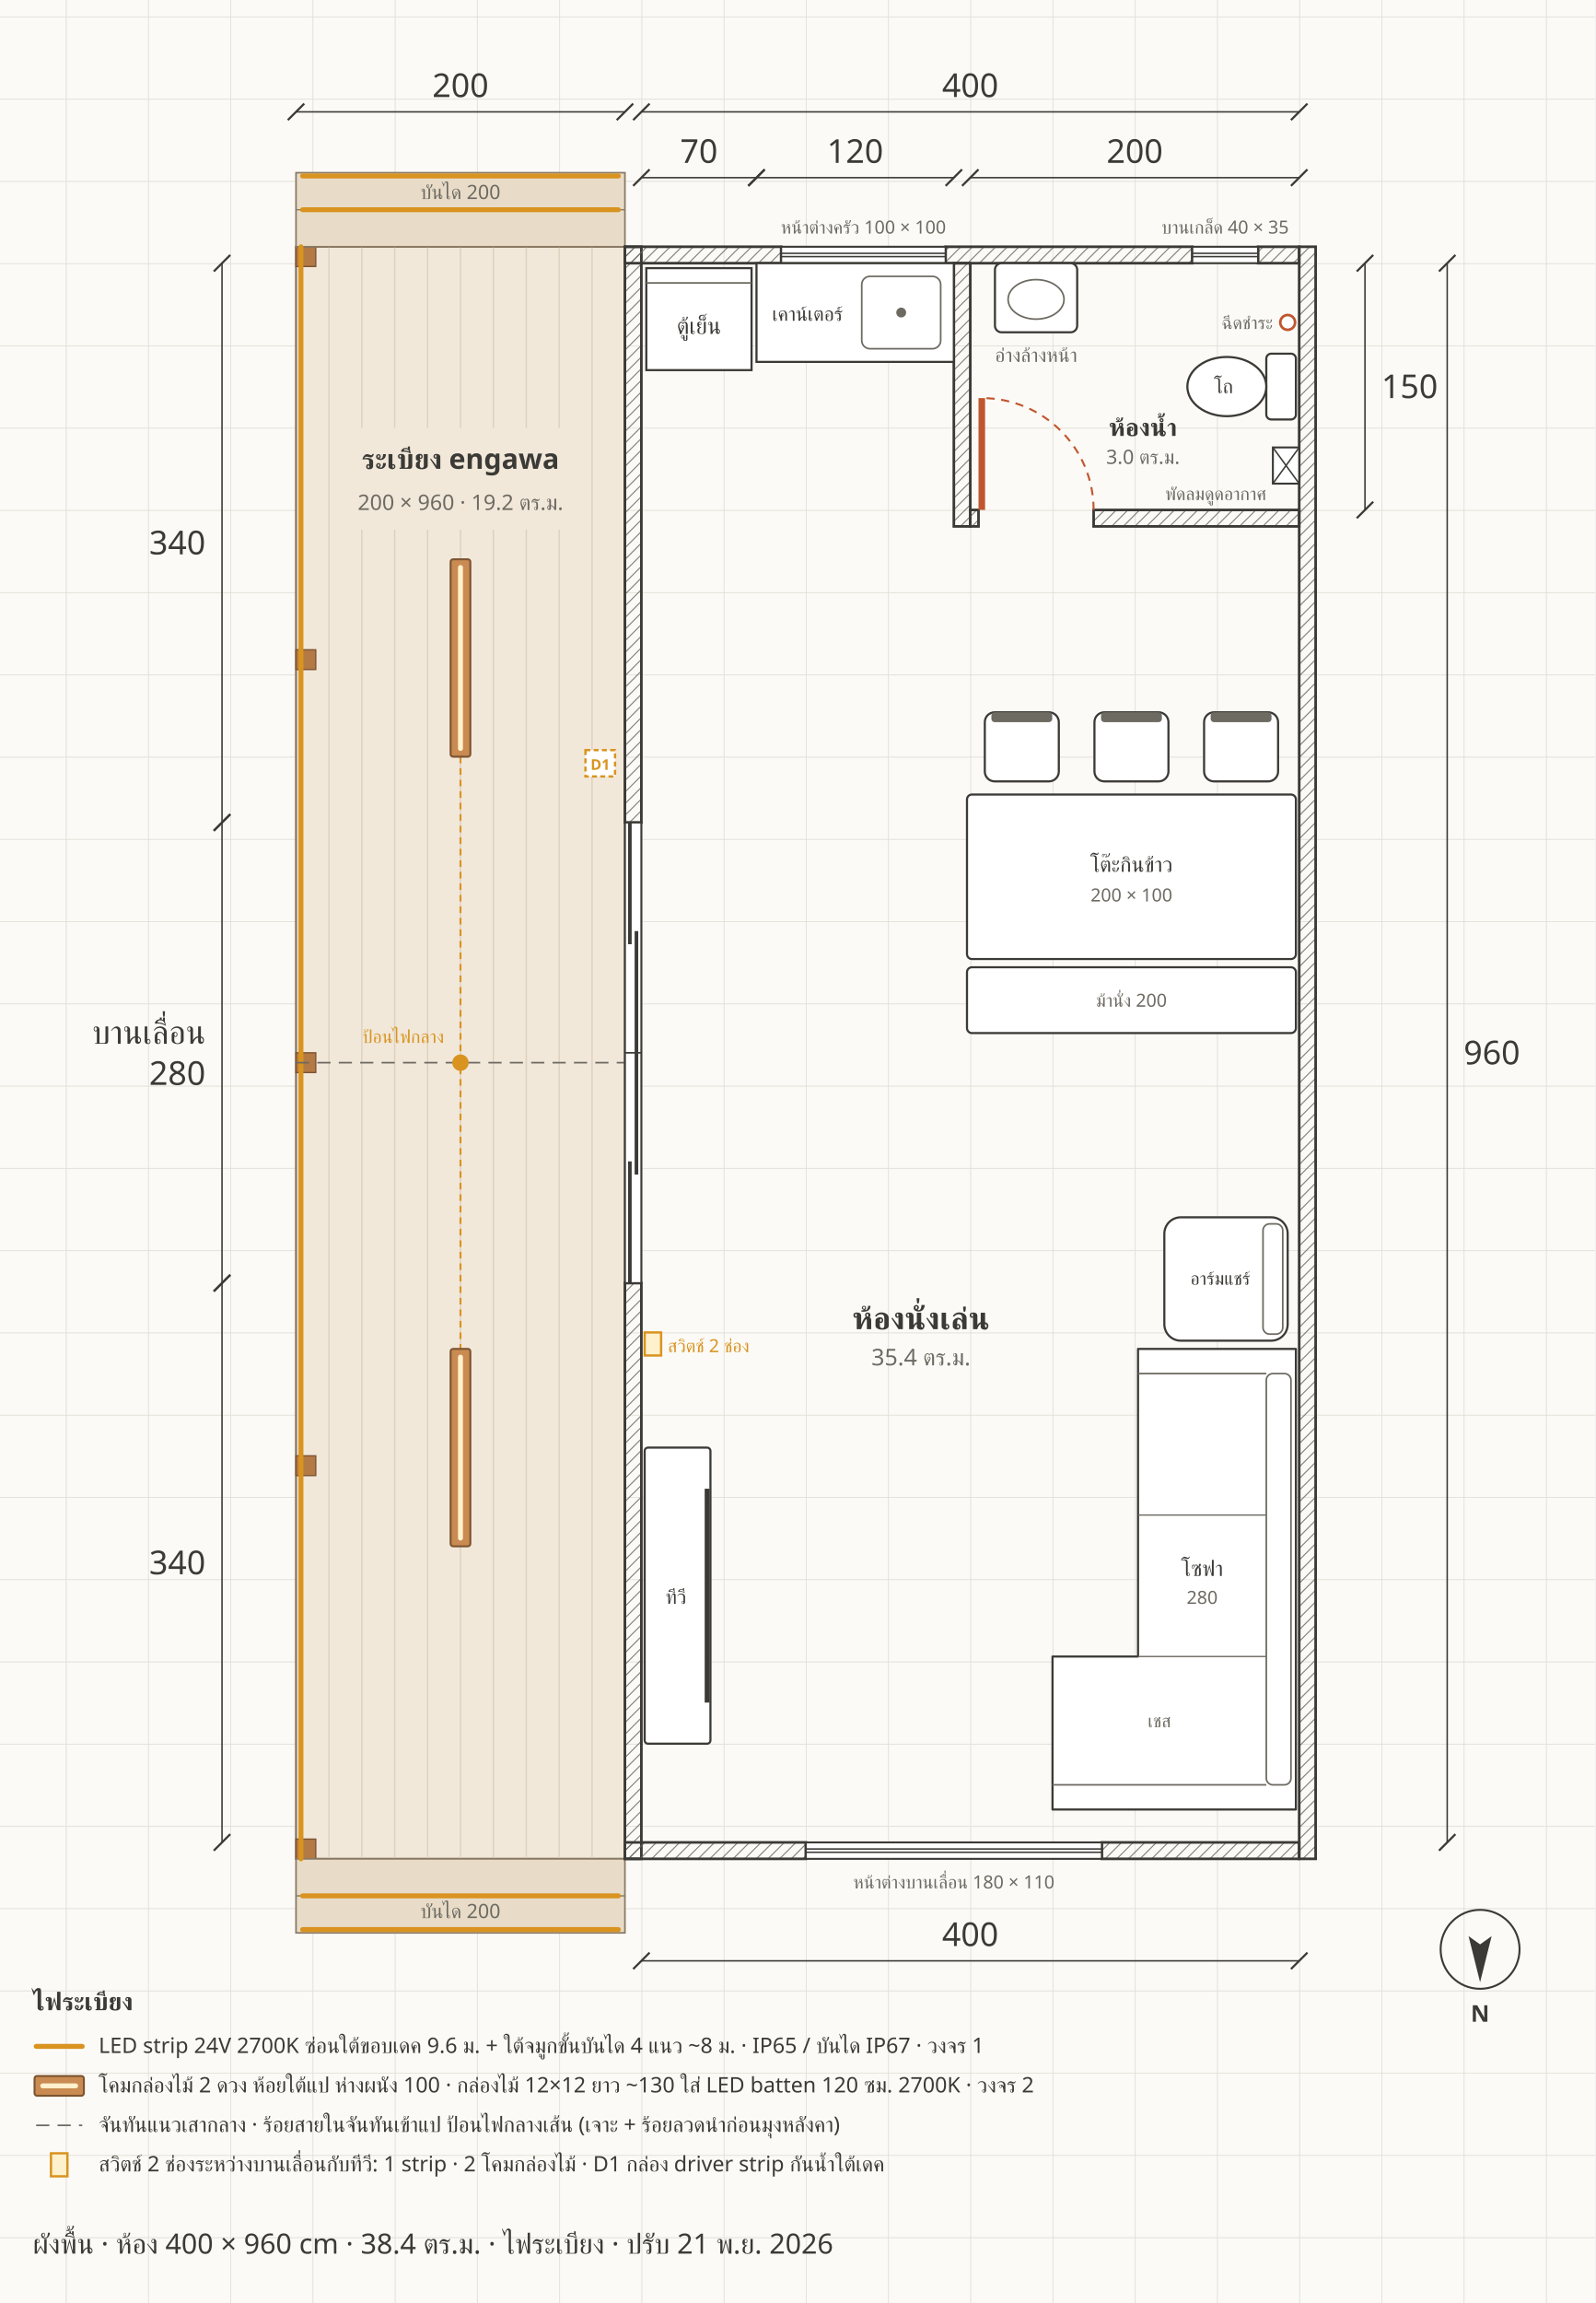
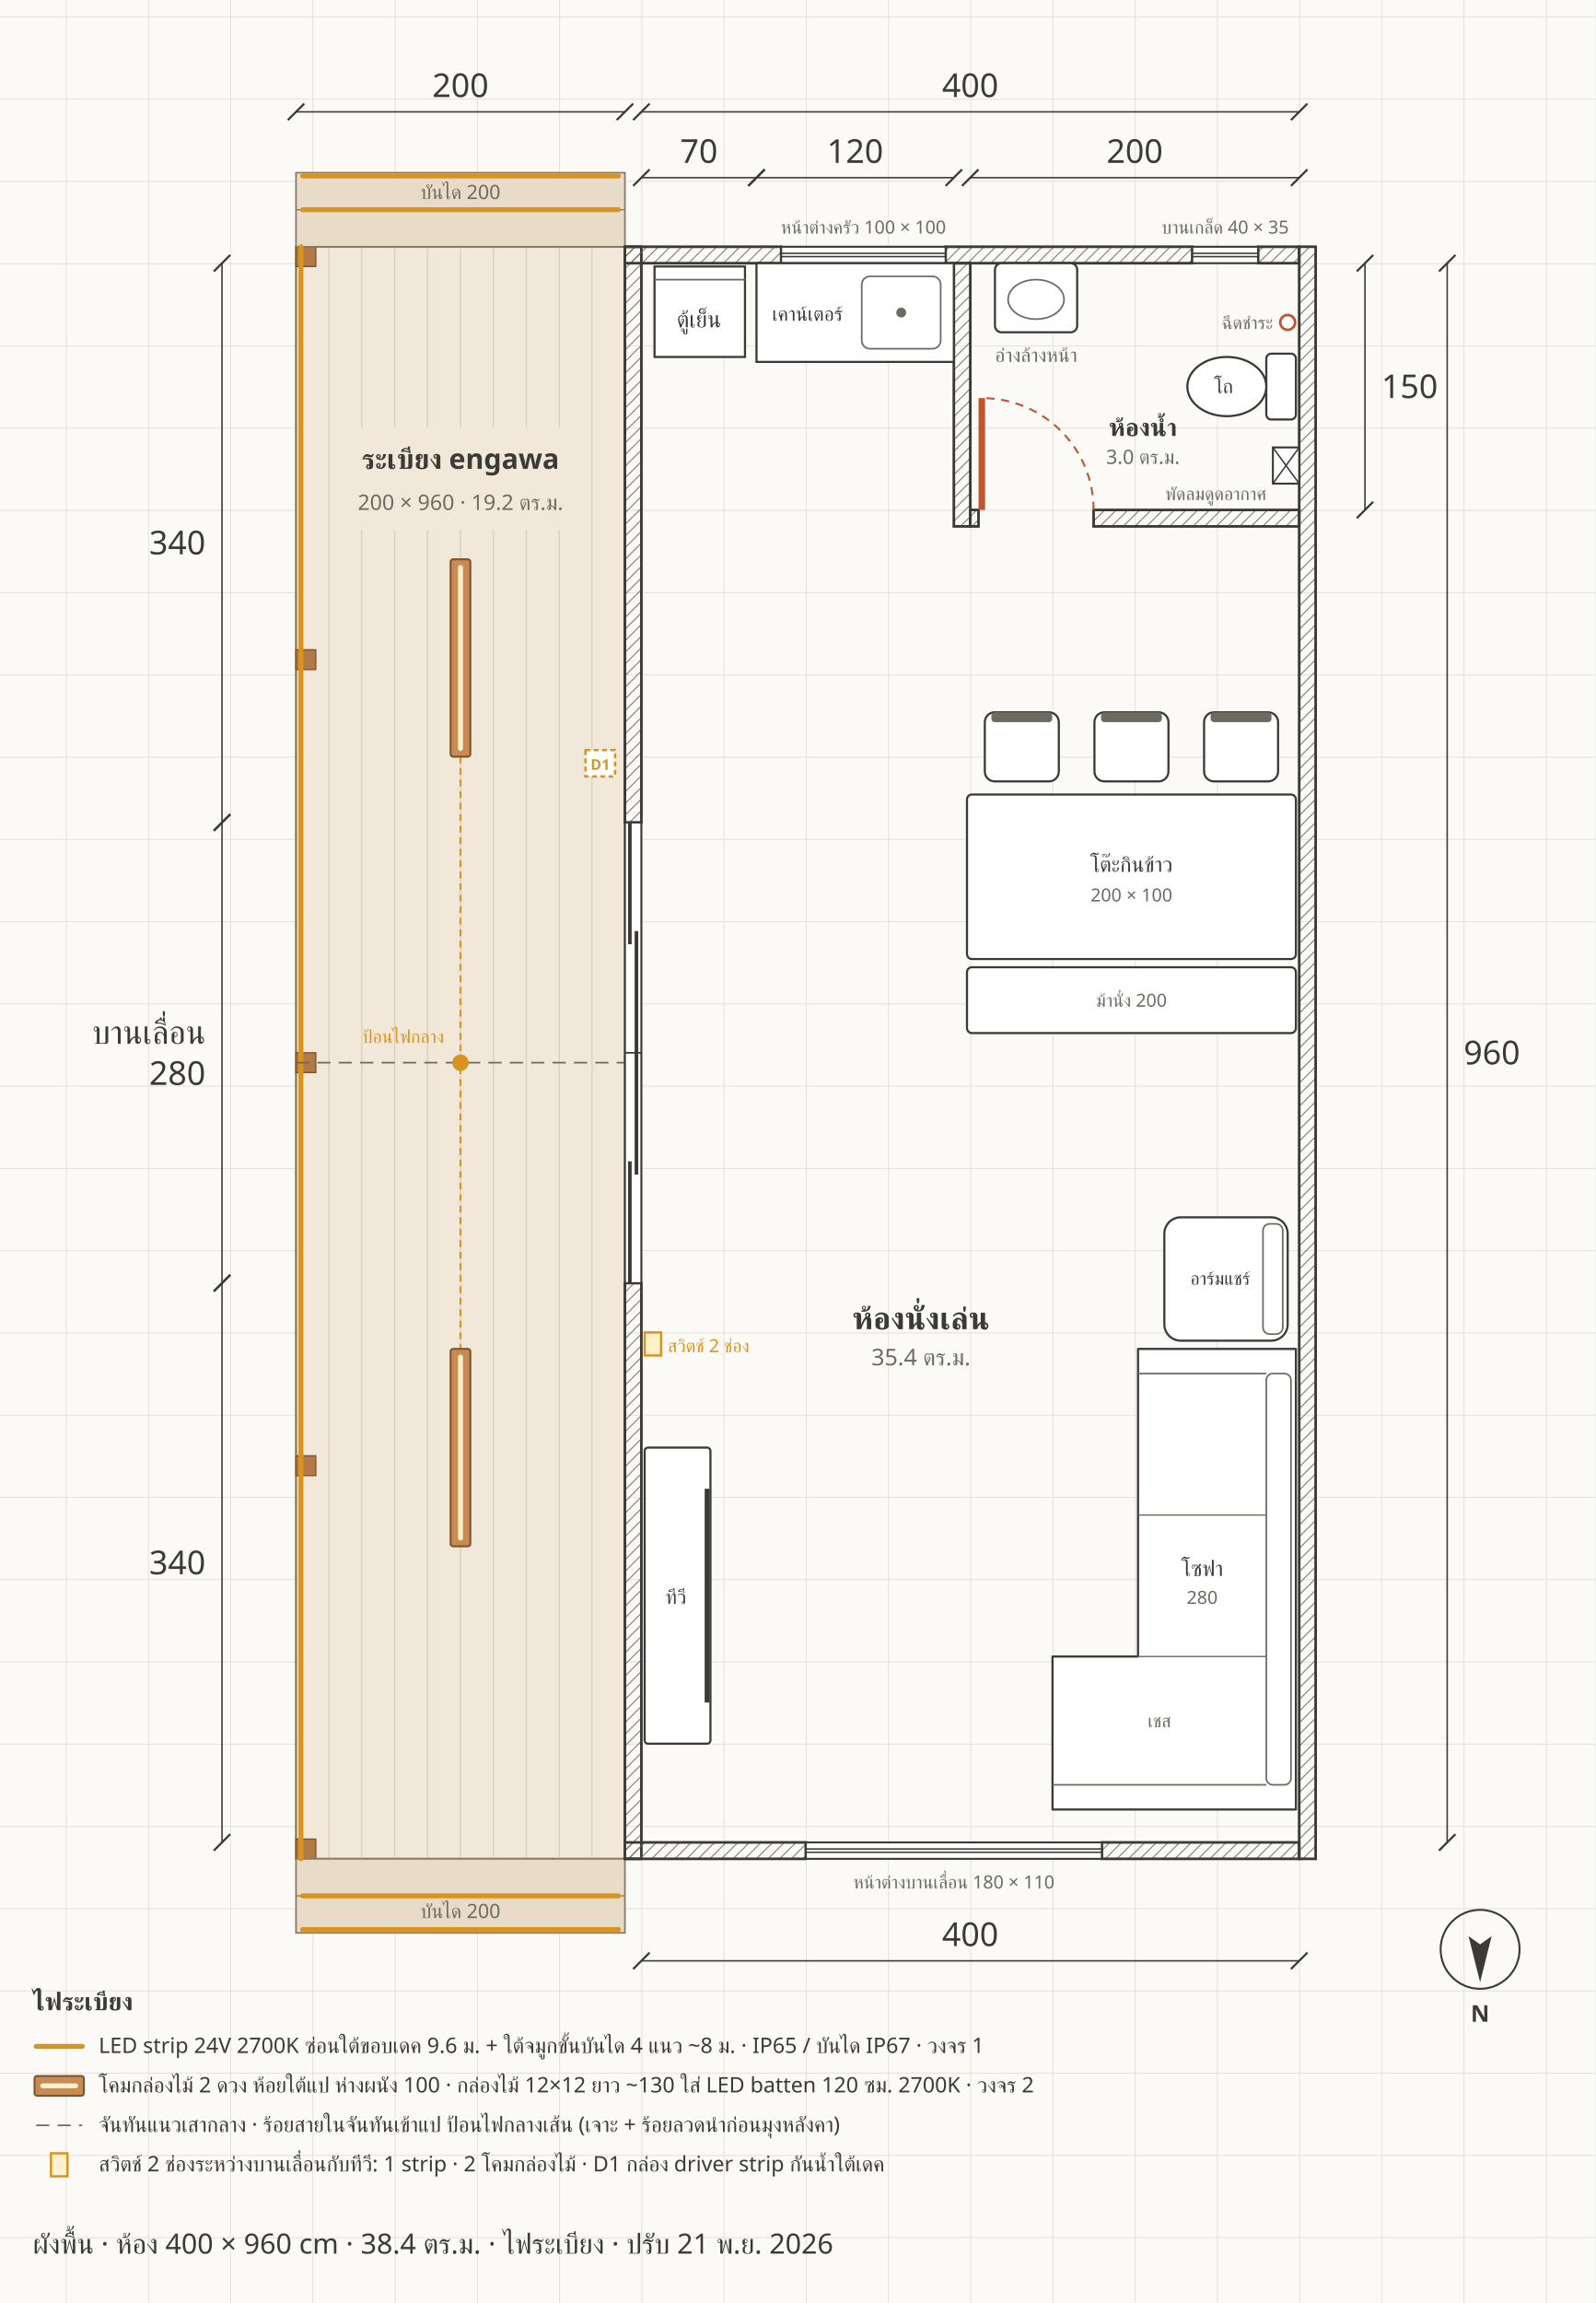
<svg xmlns="http://www.w3.org/2000/svg" viewBox="-390 -160 970 1400" width="970" height="1400" font-family="Leelawadee UI, Tahoma, sans-serif">
  <defs>
    <pattern id="grid" width="50" height="50" patternUnits="userSpaceOnUse" x="0" y="0">
      <path d="M50 0H0V50" fill="none" stroke="#e3e0d8" stroke-width="1" />
    </pattern>
    <pattern id="hatch" width="5" height="5" patternUnits="userSpaceOnUse" patternTransform="rotate(45)">
      <line x1="0" y1="0" x2="0" y2="5" stroke="#6d6a62" stroke-width="1" />
    </pattern>
  </defs>
  <rect x="-390" y="-160" width="970" height="1400" fill="#fbfaf6" />
  <rect x="-390" y="-160" width="970" height="1400" fill="url(#grid)" />
  <rect x="-210" y="-10" width="200" height="980" fill="#f1e8da" stroke="#8a7a64" stroke-width="1.3" />
  <line x1="-190" y1="-10" x2="-190" y2="970" stroke="#ddd0bc" stroke-width="0.8" />
  <line x1="-170" y1="-10" x2="-170" y2="970" stroke="#ddd0bc" stroke-width="0.8" />
  <line x1="-150" y1="-10" x2="-150" y2="970" stroke="#ddd0bc" stroke-width="0.8" />
  <line x1="-130" y1="-10" x2="-130" y2="970" stroke="#ddd0bc" stroke-width="0.8" />
  <line x1="-110" y1="-10" x2="-110" y2="970" stroke="#ddd0bc" stroke-width="0.8" />
  <line x1="-90" y1="-10" x2="-90" y2="970" stroke="#ddd0bc" stroke-width="0.8" />
  <line x1="-70" y1="-10" x2="-70" y2="970" stroke="#ddd0bc" stroke-width="0.8" />
  <line x1="-50" y1="-10" x2="-50" y2="970" stroke="#ddd0bc" stroke-width="0.8" />
  <line x1="-30" y1="-10" x2="-30" y2="970" stroke="#ddd0bc" stroke-width="0.8" />
  <rect x="-210" y="-10" width="12" height="12" fill="#b47a45" stroke="#7d5430" stroke-width="0.8" />
  <rect x="-210" y="235" width="12" height="12" fill="#b47a45" stroke="#7d5430" stroke-width="0.8" />
  <rect x="-210" y="480" width="12" height="12" fill="#b47a45" stroke="#7d5430" stroke-width="0.8" />
  <rect x="-210" y="725" width="12" height="12" fill="#b47a45" stroke="#7d5430" stroke-width="0.8" />
  <rect x="-210" y="958" width="12" height="12" fill="#b47a45" stroke="#7d5430" stroke-width="0.8" />
  <rect x="-210" y="-55" width="200" height="45" fill="#e8dcc8" stroke="#8a7a64" stroke-width="1" />
  <rect x="-210" y="970" width="200" height="45" fill="#e8dcc8" stroke="#8a7a64" stroke-width="1" />
  <line x1="-210" y1="-32.5" x2="-10" y2="-32.5" stroke="#8a7a64" stroke-width="0.8" />
  <line x1="-210" y1="992.5" x2="-10" y2="992.5" stroke="#8a7a64" stroke-width="0.8" />
  <text x="-110" y="-39" font-size="12" font-weight="400" text-anchor="middle" fill="#6d6a62">บันได 200</text>
  <text x="-110" y="1006" font-size="12" font-weight="400" text-anchor="middle" fill="#6d6a62">บันได 200</text>
  <rect x="-185" y="100" width="150" height="62" fill="#f1e8da" />
  <text x="-110" y="125" font-size="17" font-weight="600" text-anchor="middle" fill="#3b3a36">ระเบียง engawa</text>
  <text x="-110" y="150" font-size="13" font-weight="400" text-anchor="middle" fill="#6d6a62">200 × 960 · 19.2 ตร.ม.</text>
  <line x1="-207" y1="-10" x2="-207" y2="970" stroke="#d9931f" stroke-width="3" stroke-linecap="round" />
  <line x1="-206" y1="-32.5" x2="-14" y2="-32.5" stroke="#d9931f" stroke-width="3" stroke-linecap="round" />
  <line x1="-206" y1="-53" x2="-14" y2="-53" stroke="#d9931f" stroke-width="3" stroke-linecap="round" />
  <line x1="-206" y1="992.5" x2="-14" y2="992.5" stroke="#d9931f" stroke-width="3" stroke-linecap="round" />
  <line x1="-206" y1="1013" x2="-14" y2="1013" stroke="#d9931f" stroke-width="3" stroke-linecap="round" />
  <line x1="-210" y1="486" x2="-10" y2="486" stroke="#6d6a62" stroke-width="1" stroke-dasharray="8 5" />
  <line x1="-110" y1="300" x2="-110" y2="660" stroke="#d9931f" stroke-width="1.2" stroke-dasharray="4 3" />
  <rect x="-116" y="180" width="12" height="120" rx="1.5" fill="#c98b52" stroke="#7d5430" stroke-width="1.2" />
  <line x1="-110" y1="185" x2="-110" y2="295" stroke="#fff1cc" stroke-width="3" stroke-linecap="round" />
  <rect x="-116" y="660" width="12" height="120" rx="1.5" fill="#c98b52" stroke="#7d5430" stroke-width="1.2" />
  <line x1="-110" y1="665" x2="-110" y2="775" stroke="#fff1cc" stroke-width="3" stroke-linecap="round" />
  <circle cx="-110" cy="486" r="5" fill="#d9931f" />
  <text x="-120" y="474" font-size="11" font-weight="400" text-anchor="end" fill="#d9931f">ป้อนไฟกลาง</text>
  <rect x="-34" y="296" width="18" height="16" fill="#fff" stroke="#d9931f" stroke-width="1.4" stroke-dasharray="3 2" />
  <text x="-25" y="308" font-size="9" font-weight="600" text-anchor="middle" fill="#d9931f">D1</text>
  <rect x="-10" y="-10" width="10" height="350" fill="url(#hatch)" stroke="#3b3a36" stroke-width="1.6" />
  <rect x="-10" y="620" width="10" height="350" fill="url(#hatch)" stroke="#3b3a36" stroke-width="1.6" />
  <rect x="400" y="-10" width="10" height="980" fill="url(#hatch)" stroke="#3b3a36" stroke-width="1.6" />
  <rect x="-10" y="-10" width="95" height="10" fill="url(#hatch)" stroke="#3b3a36" stroke-width="1.6" />
  <rect x="185" y="-10" width="150" height="10" fill="url(#hatch)" stroke="#3b3a36" stroke-width="1.6" />
  <rect x="375" y="-10" width="25" height="10" fill="url(#hatch)" stroke="#3b3a36" stroke-width="1.6" />
  <rect x="-10" y="960" width="110" height="10" fill="url(#hatch)" stroke="#3b3a36" stroke-width="1.6" />
  <rect x="280" y="960" width="120" height="10" fill="url(#hatch)" stroke="#3b3a36" stroke-width="1.6" />
  <rect x="85" y="-10" width="100" height="10" fill="#fff" stroke="#3b3a36" stroke-width="1.2" />
  <g stroke="#3b3a36" stroke-width="0.9">
    <line x1="85" y1="-6" x2="185" y2="-6" />
    <line x1="85" y1="-4" x2="185" y2="-4" />
  </g>
  <rect x="335" y="-10" width="40" height="10" fill="#fff" stroke="#3b3a36" stroke-width="1.2" />
  <g stroke="#3b3a36" stroke-width="0.9">
    <line x1="335" y1="-6" x2="375" y2="-6" />
    <line x1="335" y1="-4" x2="375" y2="-4" />
  </g>
  <rect x="100" y="960" width="180" height="10" fill="#fff" stroke="#3b3a36" stroke-width="1.2" />
  <g stroke="#3b3a36" stroke-width="0.9">
    <line x1="100" y1="964" x2="280" y2="964" />
    <line x1="100" y1="966" x2="280" y2="966" />
  </g>
  <rect x="-10" y="340" width="10" height="280" fill="#fff" stroke="#3b3a36" stroke-width="1.2" />
  <g stroke="#3b3a36" stroke-width="2.2">
    <line x1="-7" y1="340" x2="-7" y2="414" />
    <line x1="-7" y1="546" x2="-7" y2="620" />
    <line x1="-3" y1="406" x2="-3" y2="480" />
    <line x1="-3" y1="480" x2="-3" y2="554" />
  </g>
  <line x1="-10" y1="480" x2="0" y2="480" stroke="#3b3a36" stroke-width="1" />
  <rect x="2" y="650" width="10" height="14" fill="#fff1cc" stroke="#d9931f" stroke-width="1.4" />
  <text x="16" y="662" font-size="11" font-weight="400" text-anchor="start" fill="#d9931f">สวิตช์ 2 ช่อง</text>
  <rect x="190" y="0" width="10" height="160" fill="url(#hatch)" stroke="#3b3a36" stroke-width="1.6" />
  <rect x="200" y="150" width="5" height="10" fill="url(#hatch)" stroke="#3b3a36" stroke-width="1.6" />
  <rect x="275" y="150" width="125" height="10" fill="url(#hatch)" stroke="#3b3a36" stroke-width="1.6" />
  <rect x="205" y="82" width="4" height="68" fill="#c0562f" />
  <path d="M275 150 A68 68 0 0 0 207 82" fill="none" stroke="#c0562f" stroke-width="1.2" stroke-dasharray="5 4" />
-   <rect x="3" y="3" width="64" height="62" fill="#fff" stroke="#3b3a36" stroke-width="1.3" />
-   <line x1="3" y1="12" x2="67" y2="12" stroke="#6d6a62" stroke-width="1" />
-   <text x="35" y="43" font-size="14" font-weight="400" text-anchor="middle" fill="#3b3a36">ตู้เย็น</text>
+   <rect x="8" y="2" width="55" height="55" fill="#fff" stroke="#3b3a36" stroke-width="1.3" />
+   <line x1="8" y1="10" x2="63" y2="10" stroke="#6d6a62" stroke-width="1" />
+   <text x="35" y="39" font-size="14" font-weight="400" text-anchor="middle" fill="#3b3a36">ตู้เย็น</text>
  <rect x="70" y="0" width="120" height="60" fill="#fff" stroke="#3b3a36" stroke-width="1.3" />
  <rect x="134" y="8" width="48" height="44" rx="5" fill="none" stroke="#6d6a62" stroke-width="1" />
  <circle cx="158" cy="30" r="3" fill="#6d6a62" />
  <text x="101" y="35" font-size="12" font-weight="400" text-anchor="middle" fill="#3b3a36">เคาน์เตอร์</text>
  <rect x="215" y="0" width="50" height="42" rx="4" fill="#fff" stroke="#3b3a36" stroke-width="1.3" />
  <ellipse cx="240" cy="22" rx="17" ry="12" fill="none" stroke="#6d6a62" stroke-width="1" />
  <text x="240" y="60" font-size="12" font-weight="400" text-anchor="middle" fill="#6d6a62">อ่างล้างหน้า</text>
  <rect x="380" y="55" width="18" height="40" rx="3" fill="#fff" stroke="#3b3a36" stroke-width="1.3" />
  <ellipse cx="356" cy="75" rx="24" ry="18" fill="#fff" stroke="#3b3a36" stroke-width="1.3" />
  <text x="354" y="79" font-size="12" font-weight="400" text-anchor="middle" fill="#3b3a36">โถ</text>
  <circle cx="393" cy="36" r="4.5" fill="#fff" stroke="#c0562f" stroke-width="1.6" />
  <text x="384" y="40" font-size="11" font-weight="400" text-anchor="end" fill="#6d6a62">ฉีดชำระ</text>
  <rect x="384" y="112" width="16" height="22" fill="#fff" stroke="#3b3a36" stroke-width="1.2" />
  <path d="M384 112 L400 134 M400 112 L384 134" stroke="#3b3a36" stroke-width="0.9" />
  <text x="380" y="144" font-size="11" font-weight="400" text-anchor="end" fill="#6d6a62">พัดลมดูดอากาศ</text>
  <text x="305" y="105" font-size="15" font-weight="600" text-anchor="middle" fill="#3b3a36">ห้องน้ำ</text>
  <text x="305" y="122" font-size="12" font-weight="400" text-anchor="middle" fill="#6d6a62">3.0 ตร.ม.</text>
  <rect x="208.833" y="273" width="45" height="42" rx="6" fill="#fff" stroke="#3b3a36" stroke-width="1.3" />
  <rect x="212.833" y="273" width="37" height="6" rx="2" fill="#6d6a62" />
  <rect x="275.5" y="273" width="45" height="42" rx="6" fill="#fff" stroke="#3b3a36" stroke-width="1.3" />
  <rect x="279.5" y="273" width="37" height="6" rx="2" fill="#6d6a62" />
  <rect x="342.167" y="273" width="45" height="42" rx="6" fill="#fff" stroke="#3b3a36" stroke-width="1.3" />
  <rect x="346.167" y="273" width="37" height="6" rx="2" fill="#6d6a62" />
  <rect x="198" y="323" width="200" height="100" rx="3" fill="#fff" stroke="#3b3a36" stroke-width="1.3" />
  <text x="298" y="370" font-size="13" font-weight="400" text-anchor="middle" fill="#3b3a36">โต๊ะกินข้าว</text>
  <text x="298" y="388" font-size="11" font-weight="400" text-anchor="middle" fill="#6d6a62">200 × 100</text>
  <rect x="198" y="428" width="200" height="40" rx="3" fill="#fff" stroke="#3b3a36" stroke-width="1.3" />
  <text x="298" y="452" font-size="11" font-weight="400" text-anchor="middle" fill="#6d6a62">ม้านั่ง 200</text>
  <rect x="318" y="580" width="75" height="75" rx="10" fill="#fff" stroke="#3b3a36" stroke-width="1.3" />
  <rect x="378" y="584" width="12" height="67" rx="4" fill="none" stroke="#6d6a62" stroke-width="1" />
  <text x="352" y="621" font-size="11" font-weight="400" text-anchor="middle" fill="#3b3a36">อาร์มแชร์</text>
  <path d="M302 660 H398 V940 H250 V847 H302 Z" stroke-linejoin="round" fill="#fff" stroke="#3b3a36" stroke-width="1.3" />
  <rect x="380" y="675" width="15" height="250" rx="4" fill="none" stroke="#6d6a62" stroke-width="1" />
  <line x1="302" y1="675" x2="380" y2="675" stroke="#6d6a62" stroke-width="1" />
  <line x1="250" y1="925" x2="380" y2="925" stroke="#6d6a62" stroke-width="1" />
  <line x1="302" y1="761" x2="380" y2="761" stroke="#6d6a62" stroke-width="0.8" />
  <line x1="302" y1="847" x2="380" y2="847" stroke="#6d6a62" stroke-width="0.8" />
  <text x="341" y="798" font-size="13" font-weight="400" text-anchor="middle" fill="#3b3a36">โซฟา</text>
  <text x="341" y="815" font-size="11" font-weight="400" text-anchor="middle" fill="#6d6a62">280</text>
  <text x="315" y="890" font-size="11" font-weight="400" text-anchor="middle" fill="#6d6a62">เชส</text>
  <rect x="2" y="720" width="40" height="180" rx="2" fill="#fff" stroke="#3b3a36" stroke-width="1.3" />
  <line x1="40" y1="745" x2="40" y2="875" stroke="#3b3a36" stroke-width="3" />
  <text x="21" y="815" font-size="12" font-weight="400" text-anchor="middle" fill="#3b3a36">ทีวี</text>
  <text x="170" y="648" font-size="19" font-weight="600" text-anchor="middle" fill="#3b3a36">ห้องนั่งเล่น</text>
  <text x="170" y="670" font-size="14" font-weight="400" text-anchor="middle" fill="#6d6a62">35.4 ตร.ม.</text>
  <text x="135" y="-18" font-size="11" font-weight="400" text-anchor="middle" fill="#6d6a62">หน้าต่างครัว 100 × 100</text>
  <text x="355" y="-18" font-size="11" font-weight="400" text-anchor="middle" fill="#6d6a62">บานเกล็ด 40 × 35</text>
  <text x="190" y="988" font-size="11" font-weight="400" text-anchor="middle" fill="#6d6a62">หน้าต่างบานเลื่อน 180 × 110</text>
  <g>
    <line x1="0" y1="-52" x2="70" y2="-52" stroke="#3b3a36" stroke-width="0.9" />
    <line x1="-5" y1="-47" x2="5" y2="-57" stroke="#3b3a36" stroke-width="1.3" />
    <line x1="65" y1="-47" x2="75" y2="-57" stroke="#3b3a36" stroke-width="1.3" />
    <text x="35" y="-61" font-size="20" font-weight="500" text-anchor="middle" fill="#3b3a36">70</text>
  </g>
  <g>
    <line x1="70" y1="-52" x2="190" y2="-52" stroke="#3b3a36" stroke-width="0.9" />
    <line x1="65" y1="-47" x2="75" y2="-57" stroke="#3b3a36" stroke-width="1.3" />
    <line x1="185" y1="-47" x2="195" y2="-57" stroke="#3b3a36" stroke-width="1.3" />
    <text x="130" y="-61" font-size="20" font-weight="500" text-anchor="middle" fill="#3b3a36">120</text>
  </g>
  <g>
    <line x1="200" y1="-52" x2="400" y2="-52" stroke="#3b3a36" stroke-width="0.9" />
    <line x1="195" y1="-47" x2="205" y2="-57" stroke="#3b3a36" stroke-width="1.3" />
    <line x1="395" y1="-47" x2="405" y2="-57" stroke="#3b3a36" stroke-width="1.3" />
    <text x="300" y="-61" font-size="20" font-weight="500" text-anchor="middle" fill="#3b3a36">200</text>
  </g>
  <g>
    <line x1="0" y1="-92" x2="400" y2="-92" stroke="#3b3a36" stroke-width="0.9" />
    <line x1="-5" y1="-87" x2="5" y2="-97" stroke="#3b3a36" stroke-width="1.3" />
    <line x1="395" y1="-87" x2="405" y2="-97" stroke="#3b3a36" stroke-width="1.3" />
    <text x="200" y="-101" font-size="20" font-weight="500" text-anchor="middle" fill="#3b3a36">400</text>
  </g>
  <g>
    <line x1="-210" y1="-92" x2="-10" y2="-92" stroke="#3b3a36" stroke-width="0.9" />
    <line x1="-215" y1="-87" x2="-205" y2="-97" stroke="#3b3a36" stroke-width="1.3" />
    <line x1="-15" y1="-87" x2="-5" y2="-97" stroke="#3b3a36" stroke-width="1.3" />
    <text x="-110" y="-101" font-size="20" font-weight="500" text-anchor="middle" fill="#3b3a36">200</text>
  </g>
  <g>
    <line x1="440" y1="0" x2="440" y2="150" stroke="#3b3a36" stroke-width="0.9" />
    <line x1="435" y1="5" x2="445" y2="-5" stroke="#3b3a36" stroke-width="1.3" />
    <line x1="435" y1="155" x2="445" y2="145" stroke="#3b3a36" stroke-width="1.3" />
    <text x="450" y="82" font-size="20" font-weight="500" text-anchor="start" fill="#3b3a36">150</text>
  </g>
  <g>
    <line x1="490" y1="0" x2="490" y2="960" stroke="#3b3a36" stroke-width="0.9" />
    <line x1="485" y1="5" x2="495" y2="-5" stroke="#3b3a36" stroke-width="1.3" />
    <line x1="485" y1="965" x2="495" y2="955" stroke="#3b3a36" stroke-width="1.3" />
    <text x="500" y="487" font-size="20" font-weight="500" text-anchor="start" fill="#3b3a36">960</text>
  </g>
  <g>
    <line x1="-255" y1="0" x2="-255" y2="340" stroke="#3b3a36" stroke-width="0.9" />
    <line x1="-260" y1="5" x2="-250" y2="-5" stroke="#3b3a36" stroke-width="1.3" />
    <line x1="-260" y1="345" x2="-250" y2="335" stroke="#3b3a36" stroke-width="1.3" />
    <text x="-265" y="177" font-size="20" font-weight="500" text-anchor="end" fill="#3b3a36">340</text>
  </g>
  <g>
    <line x1="-255" y1="340" x2="-255" y2="620" stroke="#3b3a36" stroke-width="0.9" />
    <line x1="-260" y1="345" x2="-250" y2="335" stroke="#3b3a36" stroke-width="1.3" />
    <line x1="-260" y1="625" x2="-250" y2="615" stroke="#3b3a36" stroke-width="1.3" />
    <text x="-265" y="474.5" font-size="20" font-weight="500" text-anchor="end" fill="#3b3a36">บานเลื่อน</text>
    <text x="-265" y="499.5" font-size="20" font-weight="500" text-anchor="end" fill="#3b3a36">280</text>
  </g>
  <g>
    <line x1="-255" y1="620" x2="-255" y2="960" stroke="#3b3a36" stroke-width="0.9" />
    <line x1="-260" y1="625" x2="-250" y2="615" stroke="#3b3a36" stroke-width="1.3" />
    <line x1="-260" y1="965" x2="-250" y2="955" stroke="#3b3a36" stroke-width="1.3" />
    <text x="-265" y="797" font-size="20" font-weight="500" text-anchor="end" fill="#3b3a36">340</text>
  </g>
  <g>
    <line x1="0" y1="1032" x2="400" y2="1032" stroke="#3b3a36" stroke-width="0.9" />
    <line x1="-5" y1="1037" x2="5" y2="1027" stroke="#3b3a36" stroke-width="1.3" />
    <line x1="395" y1="1037" x2="405" y2="1027" stroke="#3b3a36" stroke-width="1.3" />
    <text x="200" y="1023" font-size="20" font-weight="500" text-anchor="middle" fill="#3b3a36">400</text>
  </g>
  <g transform="translate(510 1025)">
    <circle r="24" fill="none" stroke="#3b3a36" stroke-width="1.2" />
    <path d="M0 20 L7 -8 L0 -3 L-7 -8 Z" fill="#3b3a36" />
    <text x="0" y="44" font-size="14" font-weight="600" text-anchor="middle" fill="#3b3a36">N</text>
  </g>
  <text x="-370" y="1062" font-size="15" font-weight="600" text-anchor="start" fill="#3b3a36">ไฟระเบียง</text>
  <line x1="-368" y1="1084" x2="-340" y2="1084" stroke="#d9931f" stroke-width="3" stroke-linecap="round" />
  <text x="-330" y="1088" font-size="13" font-weight="400" text-anchor="start" fill="#3b3a36">LED strip 24V 2700K ซ่อนใต้ขอบเดค 9.6 ม. + ใต้จมูกขั้นบันได 4 แนว ~8 ม. · IP65 / บันได IP67 · วงจร 1</text>
  <g transform="rotate(-90 -354 1108)">
    <rect x="-360" y="1093" width="12" height="30" rx="1.5" fill="#c98b52" stroke="#7d5430" stroke-width="1.2" />
    <line x1="-354" y1="1098" x2="-354" y2="1118" stroke="#fff1cc" stroke-width="3" stroke-linecap="round" />
  </g>
  <text x="-330" y="1112" font-size="13" font-weight="400" text-anchor="start" fill="#3b3a36">โคมกล่องไม้ 2 ดวง ห้อยใต้แป ห่างผนัง 100 · กล่องไม้ 12×12 ยาว ~130 ใส่ LED batten 120 ซม. 2700K · วงจร 2</text>
  <line x1="-368" y1="1132" x2="-340" y2="1132" stroke="#6d6a62" stroke-width="1" stroke-dasharray="8 5" />
  <text x="-330" y="1136" font-size="13" font-weight="400" text-anchor="start" fill="#3b3a36">จันทันแนวเสากลาง · ร้อยสายในจันทันเข้าแป ป้อนไฟกลางเส้น (เจาะ + ร้อยลวดนำก่อนมุงหลังคา)</text>
  <rect x="-359" y="1149" width="10" height="14" fill="#fff1cc" stroke="#d9931f" stroke-width="1.4" />
  <text x="-330" y="1160" font-size="13" font-weight="400" text-anchor="start" fill="#3b3a36">สวิตช์ 2 ช่องระหว่างบานเลื่อนกับทีวี: 1 strip · 2 โคมกล่องไม้ · D1 กล่อง driver strip กันน้ำใต้เดค</text>
  <text x="-370" y="1210" font-size="17" font-weight="400" text-anchor="start" fill="#3b3a36">ผังพื้น · ห้อง 400 × 960 cm · 38.4 ตร.ม. · ไฟระเบียง · ปรับ 21 พ.ย. 2026</text>
</svg>
